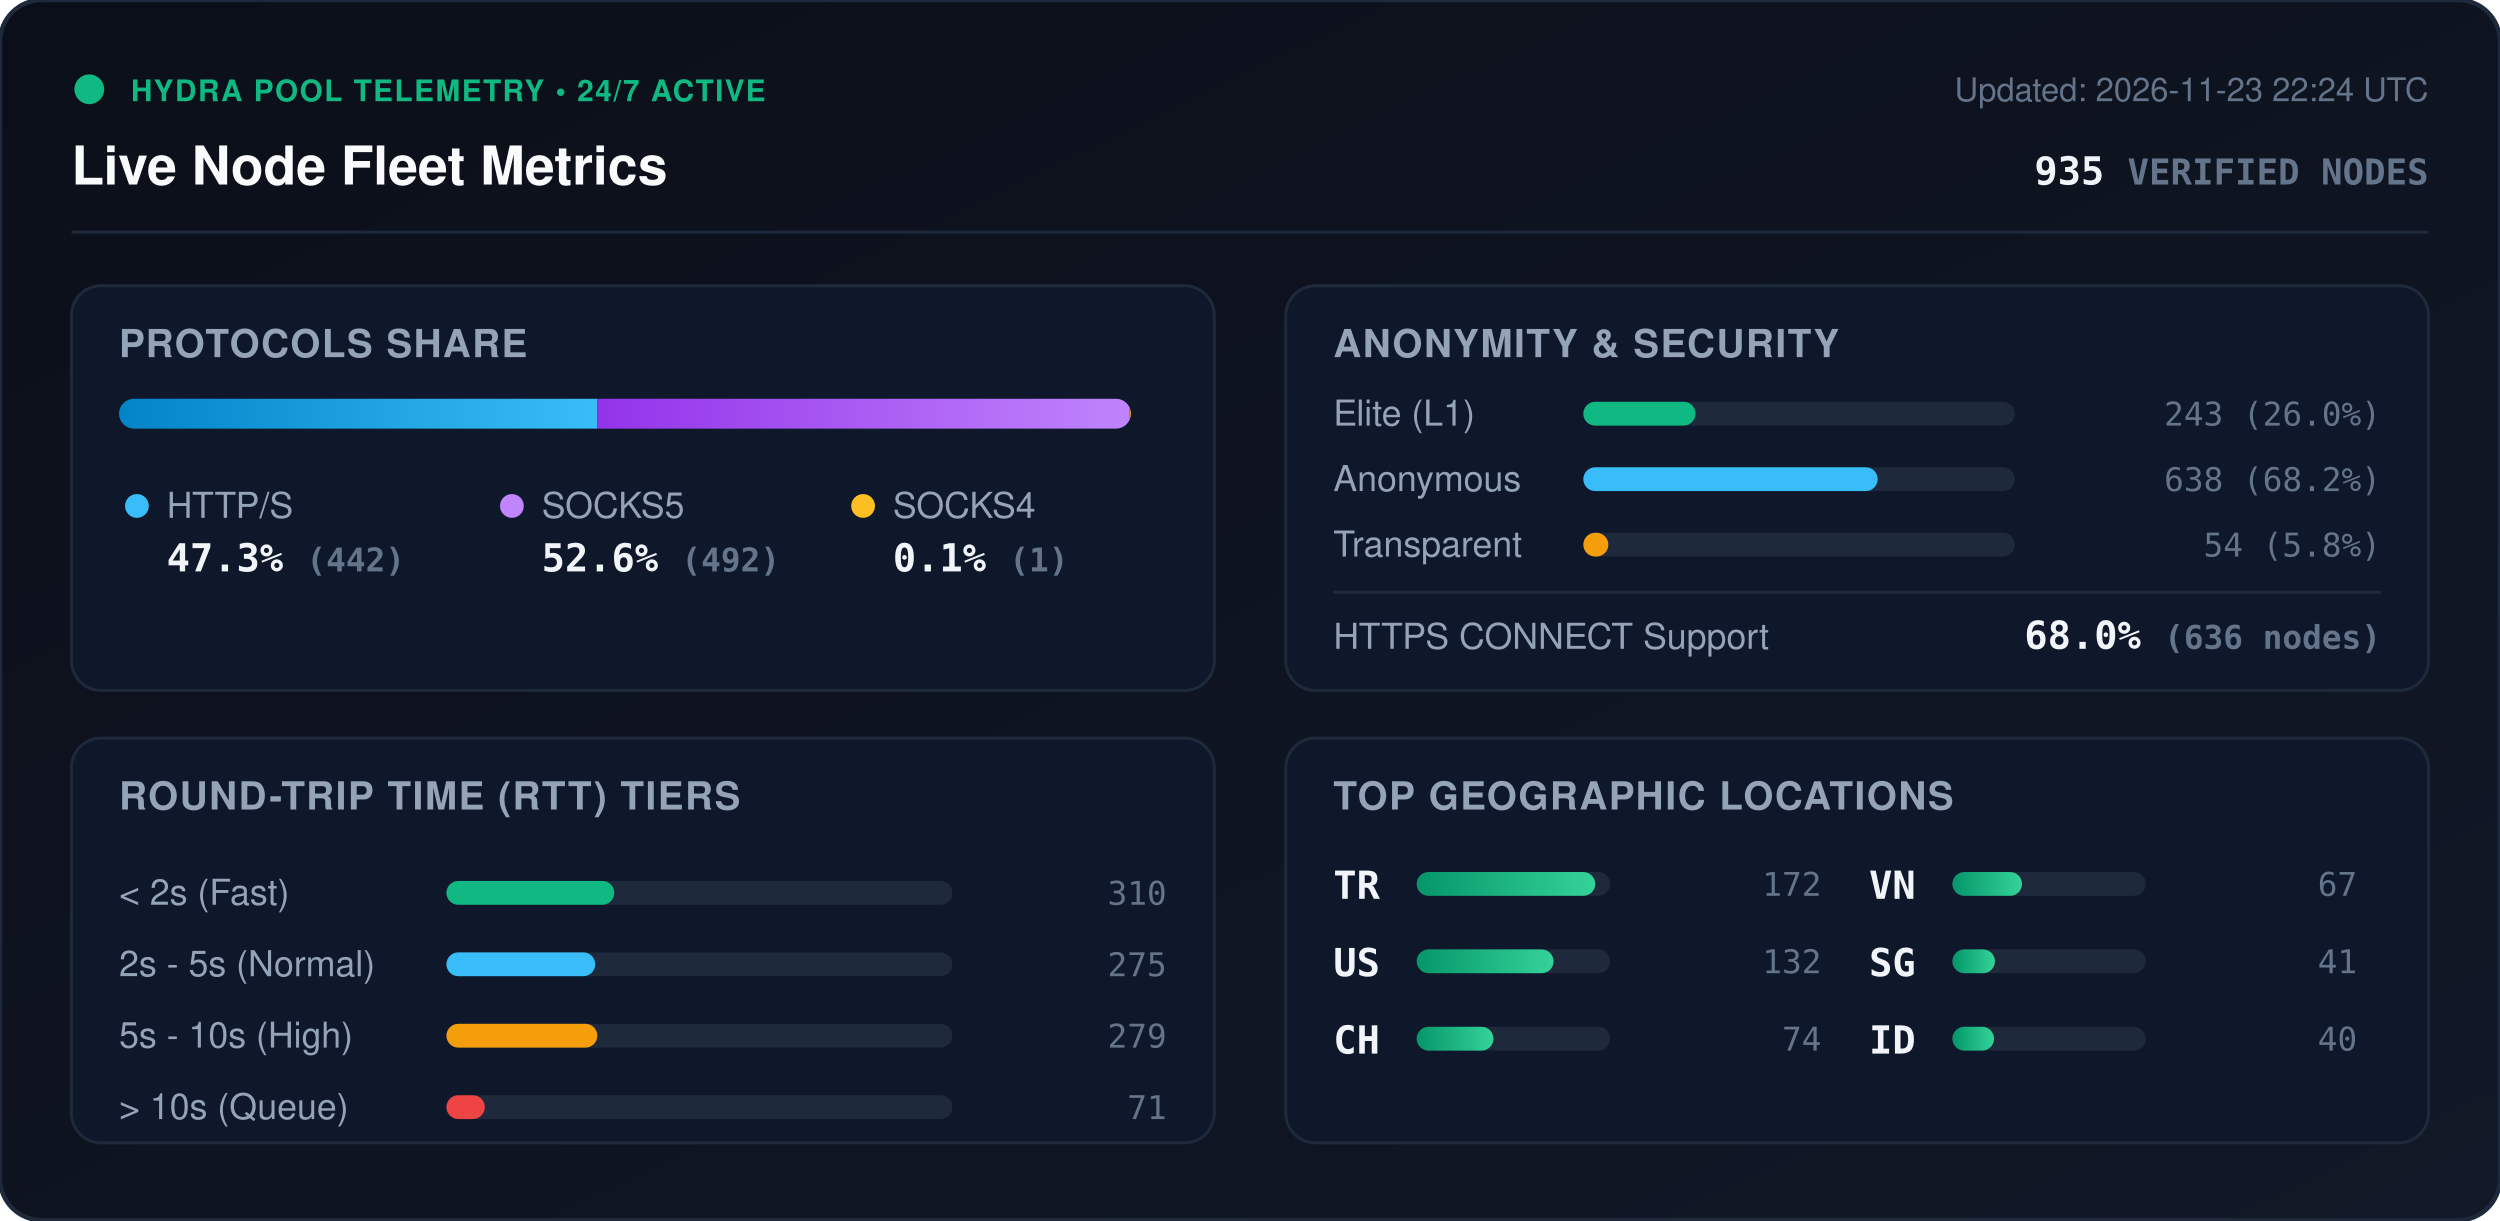
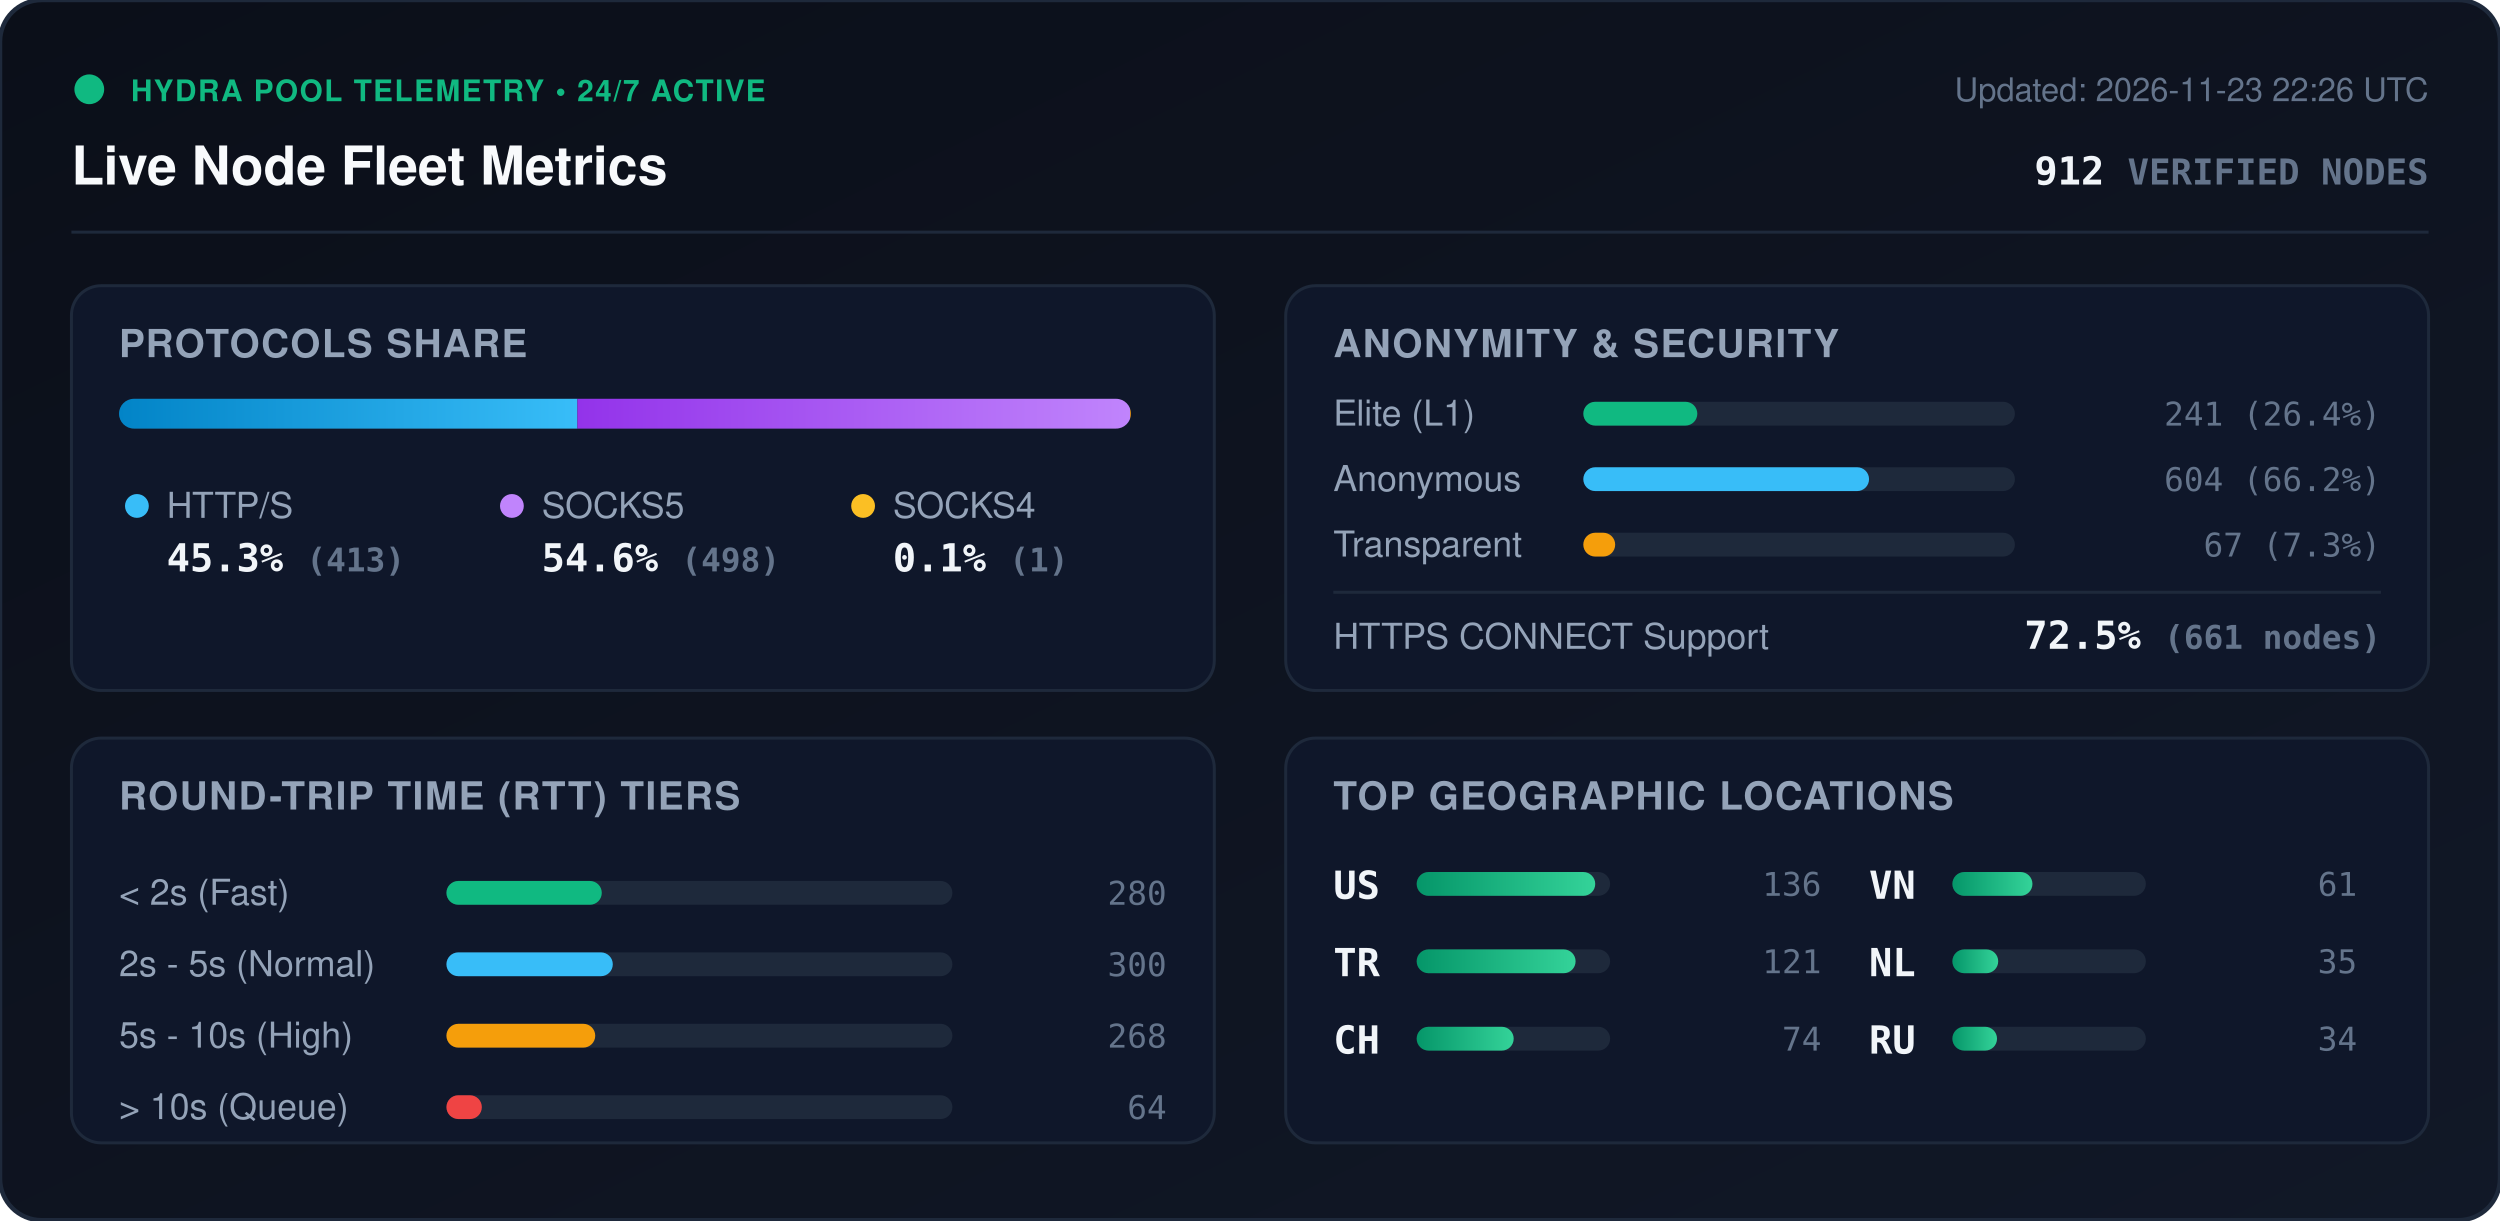
<svg xmlns="http://www.w3.org/2000/svg" viewBox="0 0 840 410" width="840" height="410" style="max-width: 100%; height: auto;">
  <defs>
    <linearGradient id="bg" x1="0%" y1="0%" x2="100%" y2="100%">
      <stop offset="0%" stop-color="#0b0f19" />
      <stop offset="100%" stop-color="#111827" />
    </linearGradient>
    <linearGradient id="bar-http" x1="0%" y1="0%" x2="100%" y2="0%">
      <stop offset="0%" stop-color="#0284c7" />
      <stop offset="100%" stop-color="#38bdf8" />
    </linearGradient>
    <linearGradient id="bar-socks5" x1="0%" y1="0%" x2="100%" y2="0%">
      <stop offset="0%" stop-color="#9333ea" />
      <stop offset="100%" stop-color="#c084fc" />
    </linearGradient>
    <linearGradient id="bar-socks4" x1="0%" y1="0%" x2="100%" y2="0%">
      <stop offset="0%" stop-color="#d97706" />
      <stop offset="100%" stop-color="#fbbf24" />
    </linearGradient>
    <linearGradient id="bar-green" x1="0%" y1="0%" x2="100%" y2="0%">
      <stop offset="0%" stop-color="#059669" />
      <stop offset="100%" stop-color="#34d399" />
    </linearGradient>
    <clipPath id="prog-track-clip">
      <rect width="340.0" height="10" rx="5" />
    </clipPath>
    <style>
      .title { font: 700 18px -apple-system, BlinkMacSystemFont, 'Segoe UI', Helvetica, Arial, sans-serif; fill: #f8fafc; }
      .sub { font: 500 11px -apple-system, BlinkMacSystemFont, 'Segoe UI', Helvetica, Arial, sans-serif; fill: #64748b; }
      .section-hdr { font: 600 13px -apple-system, BlinkMacSystemFont, 'Segoe UI', Helvetica, Arial, sans-serif; fill: #94a3b8; letter-spacing: 0.5px; }
      .metric-val { font: 700 13px -apple-system, BlinkMacSystemFont, 'Segoe UI', Helvetica, Arial, sans-serif; fill: #f1f5f9; }
      .metric-lbl { font: 500 12px -apple-system, BlinkMacSystemFont, 'Segoe UI', Helvetica, Arial, sans-serif; fill: #94a3b8; }
      .badge-txt { font: 700 10px -apple-system, BlinkMacSystemFont, 'Segoe UI', Helvetica, Arial, sans-serif; fill: #10b981; letter-spacing: 0.5px; }
      .mono { font-family: ui-monospace, SFMono-Regular, Menlo, Monaco, Consolas, monospace; }
      .pulse { animation: beacon 2s infinite ease-in-out; }
      @keyframes beacon { 0%, 100% { opacity: 1; } 50% { opacity: 0.35; } }
    </style>
  </defs>
  <rect width="840" height="410" rx="14" fill="url(#bg)" stroke="#1e293b" stroke-width="1.5" />
  <g transform="translate(24, 24)">
    <circle cx="6" cy="6" r="5" fill="#10b981" class="pulse" />
    <text x="20" y="10" class="badge-txt">HYDRA POOL TELEMETRY • 24/7 ACTIVE</text>
    <text x="0" y="38" class="title">Live Node Fleet Metrics</text>
-     <text x="792" y="10" text-anchor="end" class="sub">Updated: 2026-11-23 22:24 UTC</text>
-     <text x="792" y="38" text-anchor="end" class="metric-val mono" fill="#38bdf8">935 <tspan font-size="12" fill="#64748b">VERIFIED NODES</tspan>
+     <text x="792" y="10" text-anchor="end" class="sub">Updated: 2026-11-23 22:26 UTC</text>
+     <text x="792" y="38" text-anchor="end" class="metric-val mono" fill="#38bdf8">912 <tspan font-size="12" fill="#64748b">VERIFIED NODES</tspan>
    </text>
  </g>
  <line x1="24" y1="78" x2="816" y2="78" stroke="#1e293b" stroke-width="1" />
  <g transform="translate(24, 96)">
    <rect width="384" height="136" rx="10" fill="#0f172a" stroke="#1e293b" />
    <text x="16" y="24" class="section-hdr">PROTOCOLS SHARE</text>
    <g transform="translate(16, 38)">
      <rect width="340.0" height="10" rx="5" fill="#1e293b" />
      <g clip-path="url(#prog-track-clip)">
-         <rect x="0" width="160.7" height="10" fill="url(#bar-http)" />
-         <rect x="160.7" width="178.9" height="10" fill="url(#bar-socks5)" />
-         <rect x="339.6" width="0.4" height="10" fill="url(#bar-socks4)" />
+         <rect x="0" width="154.0" height="10" fill="url(#bar-http)" />
+         <rect x="154.0" width="185.7" height="10" fill="url(#bar-socks5)" />
+         <rect x="339.7" width="0.4" height="10" fill="url(#bar-socks4)" />
      </g>
    </g>
    <g transform="translate(16, 68)">
      <circle cx="6" cy="6" r="4" fill="#38bdf8" />
      <text x="16" y="10" class="metric-lbl">HTTP/S</text>
-       <text x="16" y="28" class="metric-val mono">47.3% <tspan font-size="11" fill="#64748b">(442)</tspan>
+       <text x="16" y="28" class="metric-val mono">45.3% <tspan font-size="11" fill="#64748b">(413)</tspan>
      </text>
      <circle cx="132" cy="6" r="4" fill="#c084fc" />
      <text x="142" y="10" class="metric-lbl">SOCKS5</text>
-       <text x="142" y="28" class="metric-val mono">52.6% <tspan font-size="11" fill="#64748b">(492)</tspan>
+       <text x="142" y="28" class="metric-val mono">54.6% <tspan font-size="11" fill="#64748b">(498)</tspan>
      </text>
      <circle cx="250" cy="6" r="4" fill="#fbbf24" />
      <text x="260" y="10" class="metric-lbl">SOCKS4</text>
      <text x="260" y="28" class="metric-val mono">0.1% <tspan font-size="11" fill="#64748b">(1)</tspan>
      </text>
    </g>
  </g>
  <g transform="translate(432, 96)">
    <rect width="384" height="136" rx="10" fill="#0f172a" stroke="#1e293b" />
    <text x="16" y="24" class="section-hdr">ANONYMITY &amp; SECURITY</text>
    <text x="16" y="47" class="metric-lbl">Elite (L1)</text>
    <rect x="100" y="39" width="145.0" height="8" rx="4" fill="#1e293b" />
-     <rect x="100" y="39" width="37.7" height="8" rx="4" fill="#10b981" />
-     <text x="368" y="47" text-anchor="end" class="mono sub" fill="#e2e8f0">243 (26.0%)</text>
+     <rect x="100" y="39" width="38.3" height="8" rx="4" fill="#10b981" />
+     <text x="368" y="47" text-anchor="end" class="mono sub" fill="#e2e8f0">241 (26.4%)</text>
    <text x="16" y="69" class="metric-lbl">Anonymous</text>
    <rect x="100" y="61" width="145.0" height="8" rx="4" fill="#1e293b" />
-     <rect x="100" y="61" width="98.9" height="8" rx="4" fill="#38bdf8" />
-     <text x="368" y="69" text-anchor="end" class="mono sub" fill="#e2e8f0">638 (68.2%)</text>
+     <rect x="100" y="61" width="96.0" height="8" rx="4" fill="#38bdf8" />
+     <text x="368" y="69" text-anchor="end" class="mono sub" fill="#e2e8f0">604 (66.2%)</text>
    <text x="16" y="91" class="metric-lbl">Transparent</text>
    <rect x="100" y="83" width="145.0" height="8" rx="4" fill="#1e293b" />
-     <rect x="100" y="83" width="8.4" height="8" rx="4" fill="#f59e0b" />
-     <text x="368" y="91" text-anchor="end" class="mono sub" fill="#e2e8f0">54 (5.8%)</text>
+     <rect x="100" y="83" width="10.7" height="8" rx="4" fill="#f59e0b" />
+     <text x="368" y="91" text-anchor="end" class="mono sub" fill="#e2e8f0">67 (7.3%)</text>
    <line x1="16" y1="103" x2="368" y2="103" stroke="#1e293b" stroke-width="1" />
    <text x="16" y="122" class="metric-lbl">HTTPS CONNECT Support</text>
-     <text x="368" y="122" text-anchor="end" class="metric-val mono" fill="#34d399">68.0% <tspan font-size="11" fill="#64748b">(636 nodes)</tspan>
+     <text x="368" y="122" text-anchor="end" class="metric-val mono" fill="#34d399">72.5% <tspan font-size="11" fill="#64748b">(661 nodes)</tspan>
    </text>
  </g>
  <g transform="translate(24, 248)">
    <rect width="384" height="136" rx="10" fill="#0f172a" stroke="#1e293b" />
    <text x="16" y="24" class="section-hdr">ROUND-TRIP TIME (RTT) TIERS</text>
    <g transform="translate(16, 42)">
      <text x="0" y="14" class="metric-lbl">&lt; 2s (Fast)</text>
      <rect x="110" y="6" width="170" height="8" rx="4" fill="#1e293b" />
-       <rect x="110" y="6" width="56.4" height="8" rx="4" fill="#10b981" />
-       <text x="352" y="14" text-anchor="end" class="mono sub">310</text>
+       <rect x="110" y="6" width="52.2" height="8" rx="4" fill="#10b981" />
+       <text x="352" y="14" text-anchor="end" class="mono sub">280</text>
      <text x="0" y="38" class="metric-lbl">2s - 5s (Normal)</text>
      <rect x="110" y="30" width="170" height="8" rx="4" fill="#1e293b" />
-       <rect x="110" y="30" width="50.0" height="8" rx="4" fill="#38bdf8" />
-       <text x="352" y="38" text-anchor="end" class="mono sub">275</text>
+       <rect x="110" y="30" width="55.9" height="8" rx="4" fill="#38bdf8" />
+       <text x="352" y="38" text-anchor="end" class="mono sub">300</text>
      <text x="0" y="62" class="metric-lbl">5s - 10s (High)</text>
      <rect x="110" y="54" width="170" height="8" rx="4" fill="#1e293b" />
-       <rect x="110" y="54" width="50.7" height="8" rx="4" fill="#f59e0b" />
-       <text x="352" y="62" text-anchor="end" class="mono sub">279</text>
+       <rect x="110" y="54" width="50.0" height="8" rx="4" fill="#f59e0b" />
+       <text x="352" y="62" text-anchor="end" class="mono sub">268</text>
      <text x="0" y="86" class="metric-lbl">&gt; 10s (Queue)</text>
      <rect x="110" y="78" width="170" height="8" rx="4" fill="#1e293b" />
-       <rect x="110" y="78" width="12.9" height="8" rx="4" fill="#ef4444" />
-       <text x="352" y="86" text-anchor="end" class="mono sub">71</text>
+       <rect x="110" y="78" width="11.9" height="8" rx="4" fill="#ef4444" />
+       <text x="352" y="86" text-anchor="end" class="mono sub">64</text>
    </g>
  </g>
  <g transform="translate(432, 248)">
    <rect width="384" height="136" rx="10" fill="#0f172a" stroke="#1e293b" />
    <text x="16" y="24" class="section-hdr">TOP GEOGRAPHIC LOCATIONS</text>
    <g transform="translate(16, 42)">
      <g transform="translate(0, 0)">
+         <text x="0" y="12" class="mono metric-val" font-size="12">US</text>
+         <rect x="28" y="3" width="65" height="8" rx="4" fill="#1e293b" />
+         <rect x="28" y="3" width="60.0" height="8" rx="4" fill="url(#bar-green)" />
+         <text x="164" y="11" text-anchor="end" class="mono sub">136</text>
+       </g>
+       <g transform="translate(0, 26)">
        <text x="0" y="12" class="mono metric-val" font-size="12">TR</text>
        <rect x="28" y="3" width="65" height="8" rx="4" fill="#1e293b" />
-         <rect x="28" y="3" width="60.0" height="8" rx="4" fill="url(#bar-green)" />
-         <text x="164" y="11" text-anchor="end" class="mono sub">172</text>
-       </g>
-       <g transform="translate(0, 26)">
-         <text x="0" y="12" class="mono metric-val" font-size="12">US</text>
-         <rect x="28" y="3" width="65" height="8" rx="4" fill="#1e293b" />
-         <rect x="28" y="3" width="46.0" height="8" rx="4" fill="url(#bar-green)" />
-         <text x="164" y="11" text-anchor="end" class="mono sub">132</text>
+         <rect x="28" y="3" width="53.4" height="8" rx="4" fill="url(#bar-green)" />
+         <text x="164" y="11" text-anchor="end" class="mono sub">121</text>
      </g>
      <g transform="translate(0, 52)">
        <text x="0" y="12" class="mono metric-val" font-size="12">CH</text>
        <rect x="28" y="3" width="65" height="8" rx="4" fill="#1e293b" />
-         <rect x="28" y="3" width="25.8" height="8" rx="4" fill="url(#bar-green)" />
+         <rect x="28" y="3" width="32.6" height="8" rx="4" fill="url(#bar-green)" />
        <text x="164" y="11" text-anchor="end" class="mono sub">74</text>
      </g>
      <g transform="translate(180, 0)">
        <text x="0" y="12" class="mono metric-val" font-size="12">VN</text>
        <rect x="28" y="3" width="65" height="8" rx="4" fill="#1e293b" />
-         <rect x="28" y="3" width="23.4" height="8" rx="4" fill="url(#bar-green)" />
-         <text x="164" y="11" text-anchor="end" class="mono sub">67</text>
+         <rect x="28" y="3" width="26.9" height="8" rx="4" fill="url(#bar-green)" />
+         <text x="164" y="11" text-anchor="end" class="mono sub">61</text>
      </g>
      <g transform="translate(180, 26)">
-         <text x="0" y="12" class="mono metric-val" font-size="12">SG</text>
+         <text x="0" y="12" class="mono metric-val" font-size="12">NL</text>
        <rect x="28" y="3" width="65" height="8" rx="4" fill="#1e293b" />
-         <rect x="28" y="3" width="14.3" height="8" rx="4" fill="url(#bar-green)" />
-         <text x="164" y="11" text-anchor="end" class="mono sub">41</text>
+         <rect x="28" y="3" width="15.4" height="8" rx="4" fill="url(#bar-green)" />
+         <text x="164" y="11" text-anchor="end" class="mono sub">35</text>
      </g>
      <g transform="translate(180, 52)">
-         <text x="0" y="12" class="mono metric-val" font-size="12">ID</text>
+         <text x="0" y="12" class="mono metric-val" font-size="12">RU</text>
        <rect x="28" y="3" width="65" height="8" rx="4" fill="#1e293b" />
-         <rect x="28" y="3" width="14.0" height="8" rx="4" fill="url(#bar-green)" />
-         <text x="164" y="11" text-anchor="end" class="mono sub">40</text>
+         <rect x="28" y="3" width="15.0" height="8" rx="4" fill="url(#bar-green)" />
+         <text x="164" y="11" text-anchor="end" class="mono sub">34</text>
      </g>
    </g>
  </g>
</svg>
